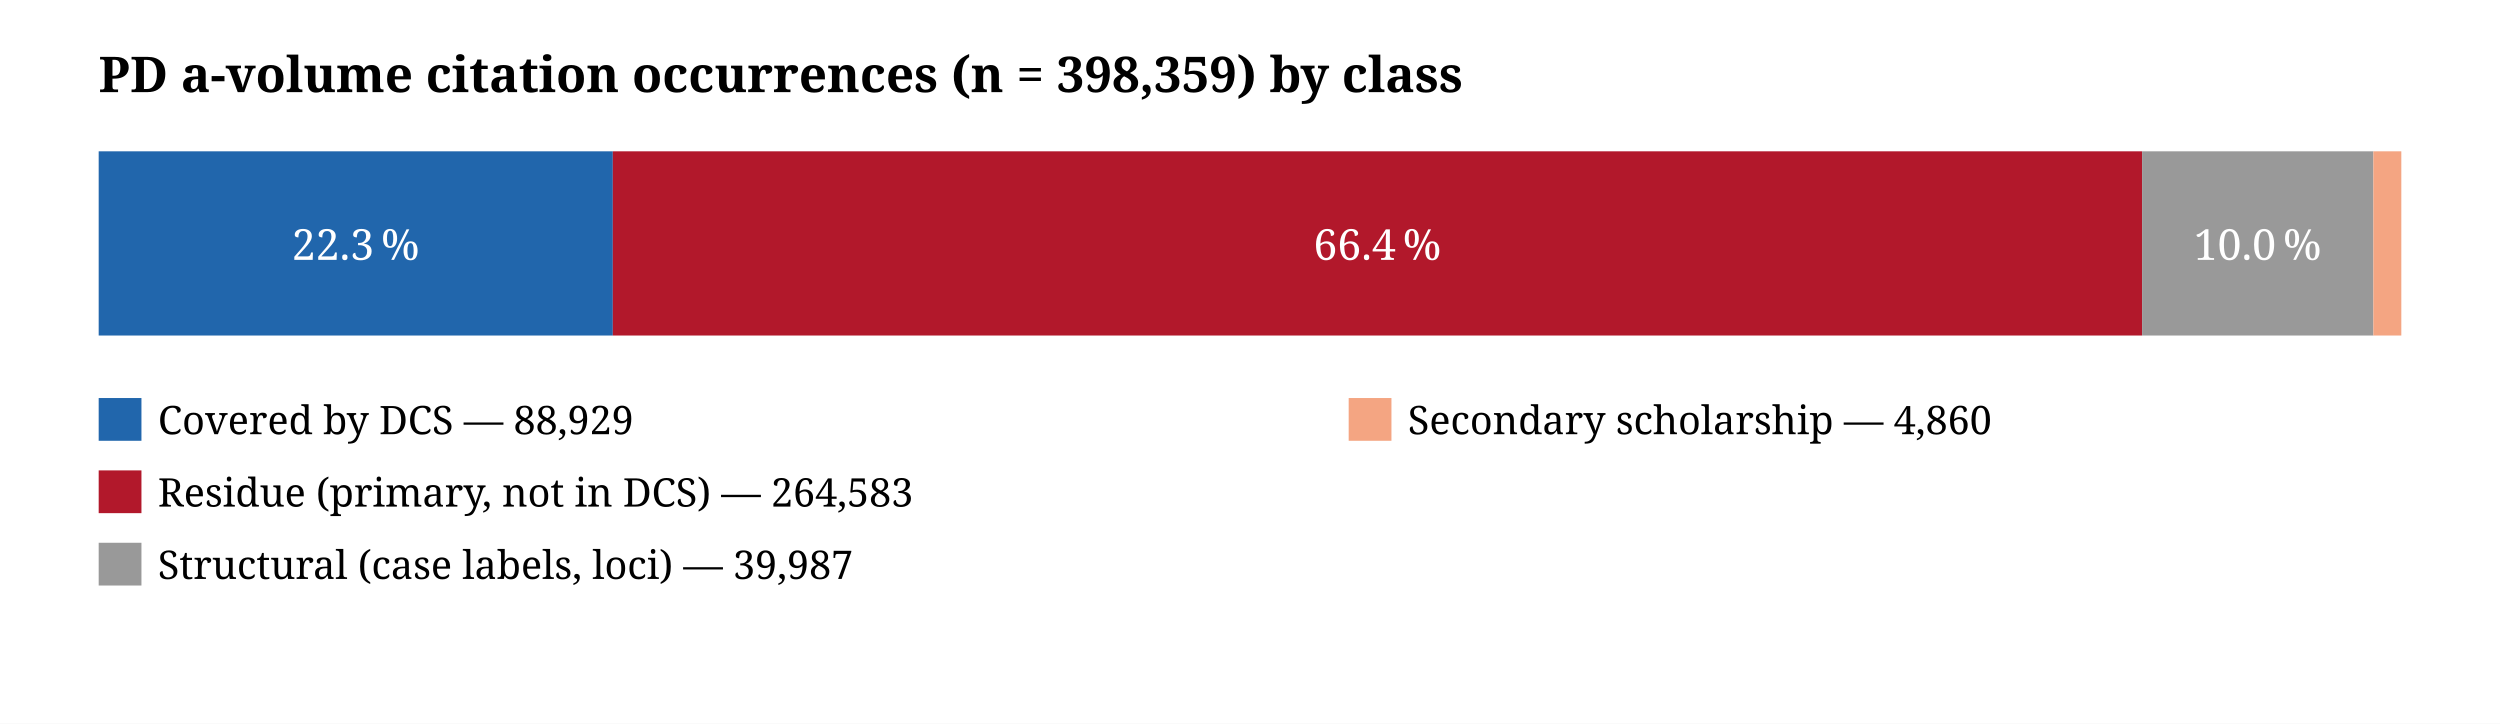
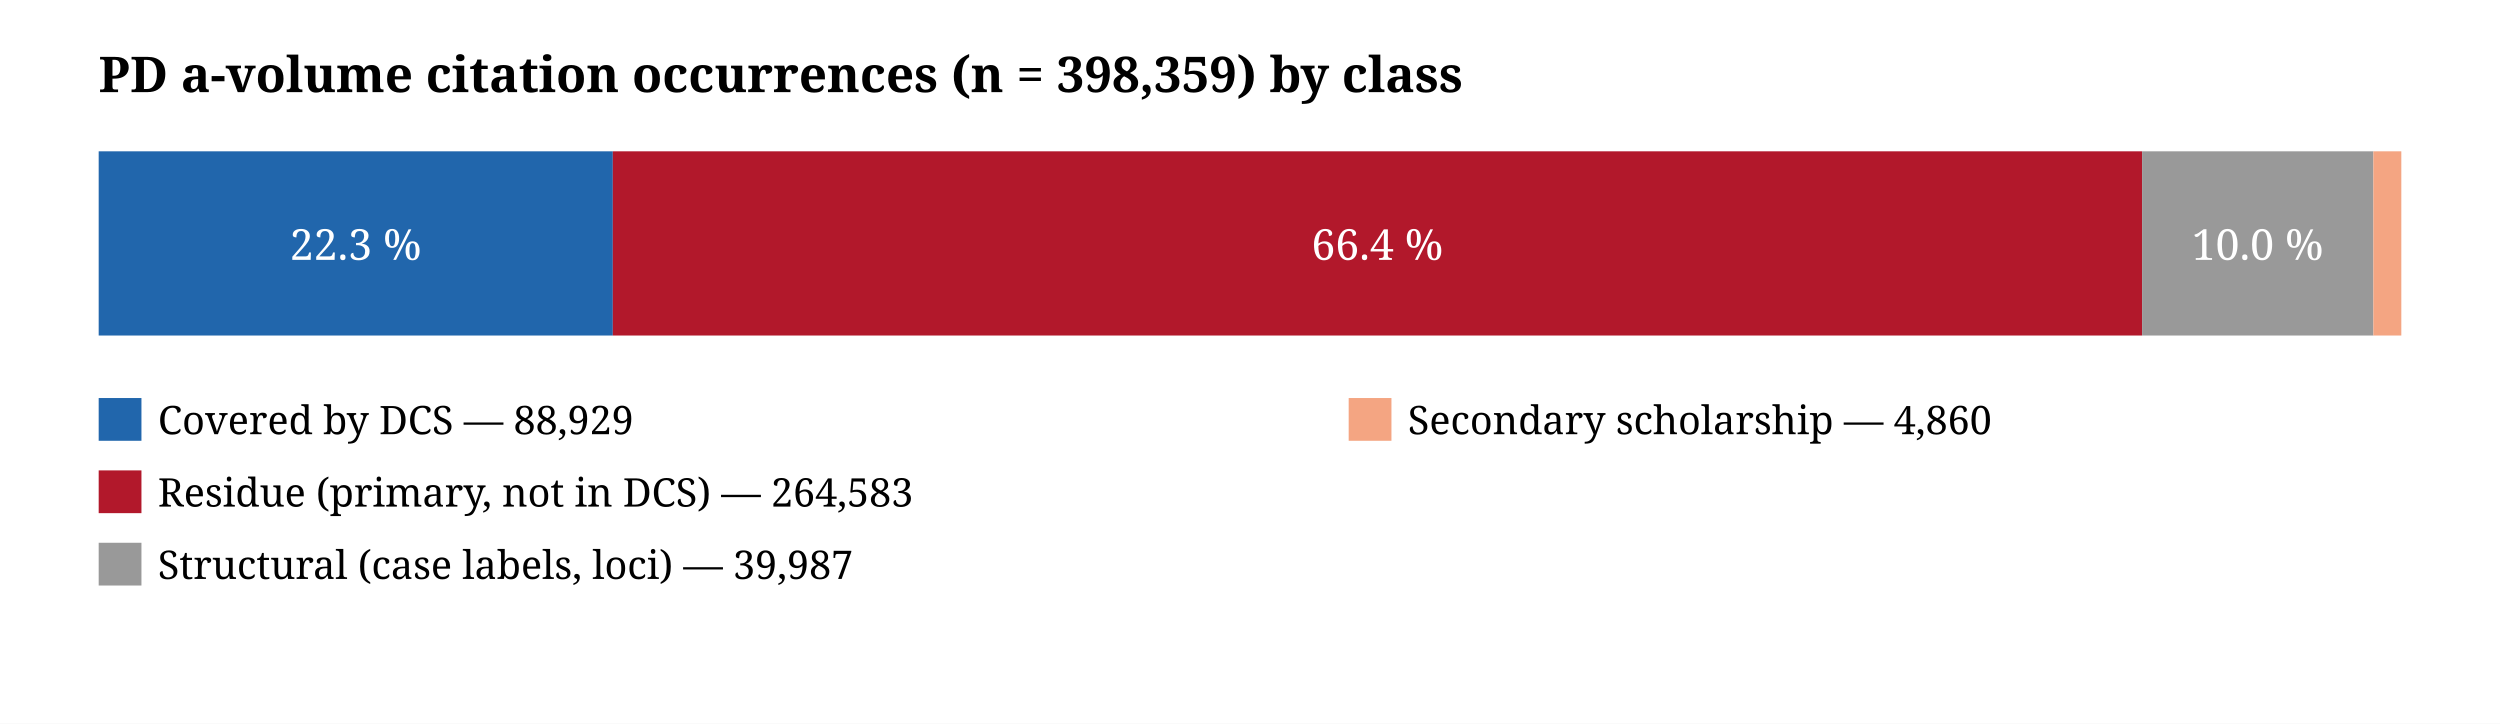
<svg xmlns="http://www.w3.org/2000/svg" width="760" height="220" viewBox="0 0 760 220">
  <rect width="760" height="220" fill="white" />
  <text x="30" y="28" font-family="Georgia, serif" font-size="15" font-weight="bold">PD a-volume citation occurrences (n = 398,359) by class</text>
  <rect x="30.0" y="46" width="156.3" height="56" fill="#2166ac" />
-   <text x="108.1" y="79.0" font-family="Georgia, serif" font-size="13" fill="white" text-anchor="middle">22.3 %</text>
+   <text x="108.1" y="79.0" font-family="Georgia, serif" font-size="13" fill="white" text-anchor="middle">22.3 %</text>
  <rect x="186.3" y="46" width="464.9" height="56" fill="#b2182b" />
-   <text x="418.7" y="79.0" font-family="Georgia, serif" font-size="13" fill="white" text-anchor="middle">66.4 %</text>
+   <text x="418.7" y="79.0" font-family="Georgia, serif" font-size="13" fill="white" text-anchor="middle">66.4 %</text>
  <rect x="651.2" y="46" width="70.3" height="56" fill="#999999" />
-   <text x="686.3" y="79.0" font-family="Georgia, serif" font-size="13" fill="white" text-anchor="middle">10.0 %</text>
+   <text x="686.3" y="79.0" font-family="Georgia, serif" font-size="13" fill="white" text-anchor="middle">10.0 %</text>
  <rect x="721.5" y="46" width="8.5" height="56" fill="#f4a582" />
  <rect x="30" y="121" width="13" height="13" fill="#2166ac" />
  <text x="48" y="132" font-family="Georgia, serif" font-size="12">Covered by DCS — 88,929</text>
  <rect x="30" y="143" width="13" height="13" fill="#b2182b" />
  <text x="48" y="154" font-family="Georgia, serif" font-size="12">Residue (primary, not in DCS) — 264,583</text>
  <rect x="30" y="165" width="13" height="13" fill="#999999" />
  <text x="48" y="176" font-family="Georgia, serif" font-size="12">Structural (case labels, loci) — 39,987</text>
  <rect x="410" y="121" width="13" height="13" fill="#f4a582" />
  <text x="428" y="132" font-family="Georgia, serif" font-size="12">Secondary scholarship — 4,860</text>
</svg>
